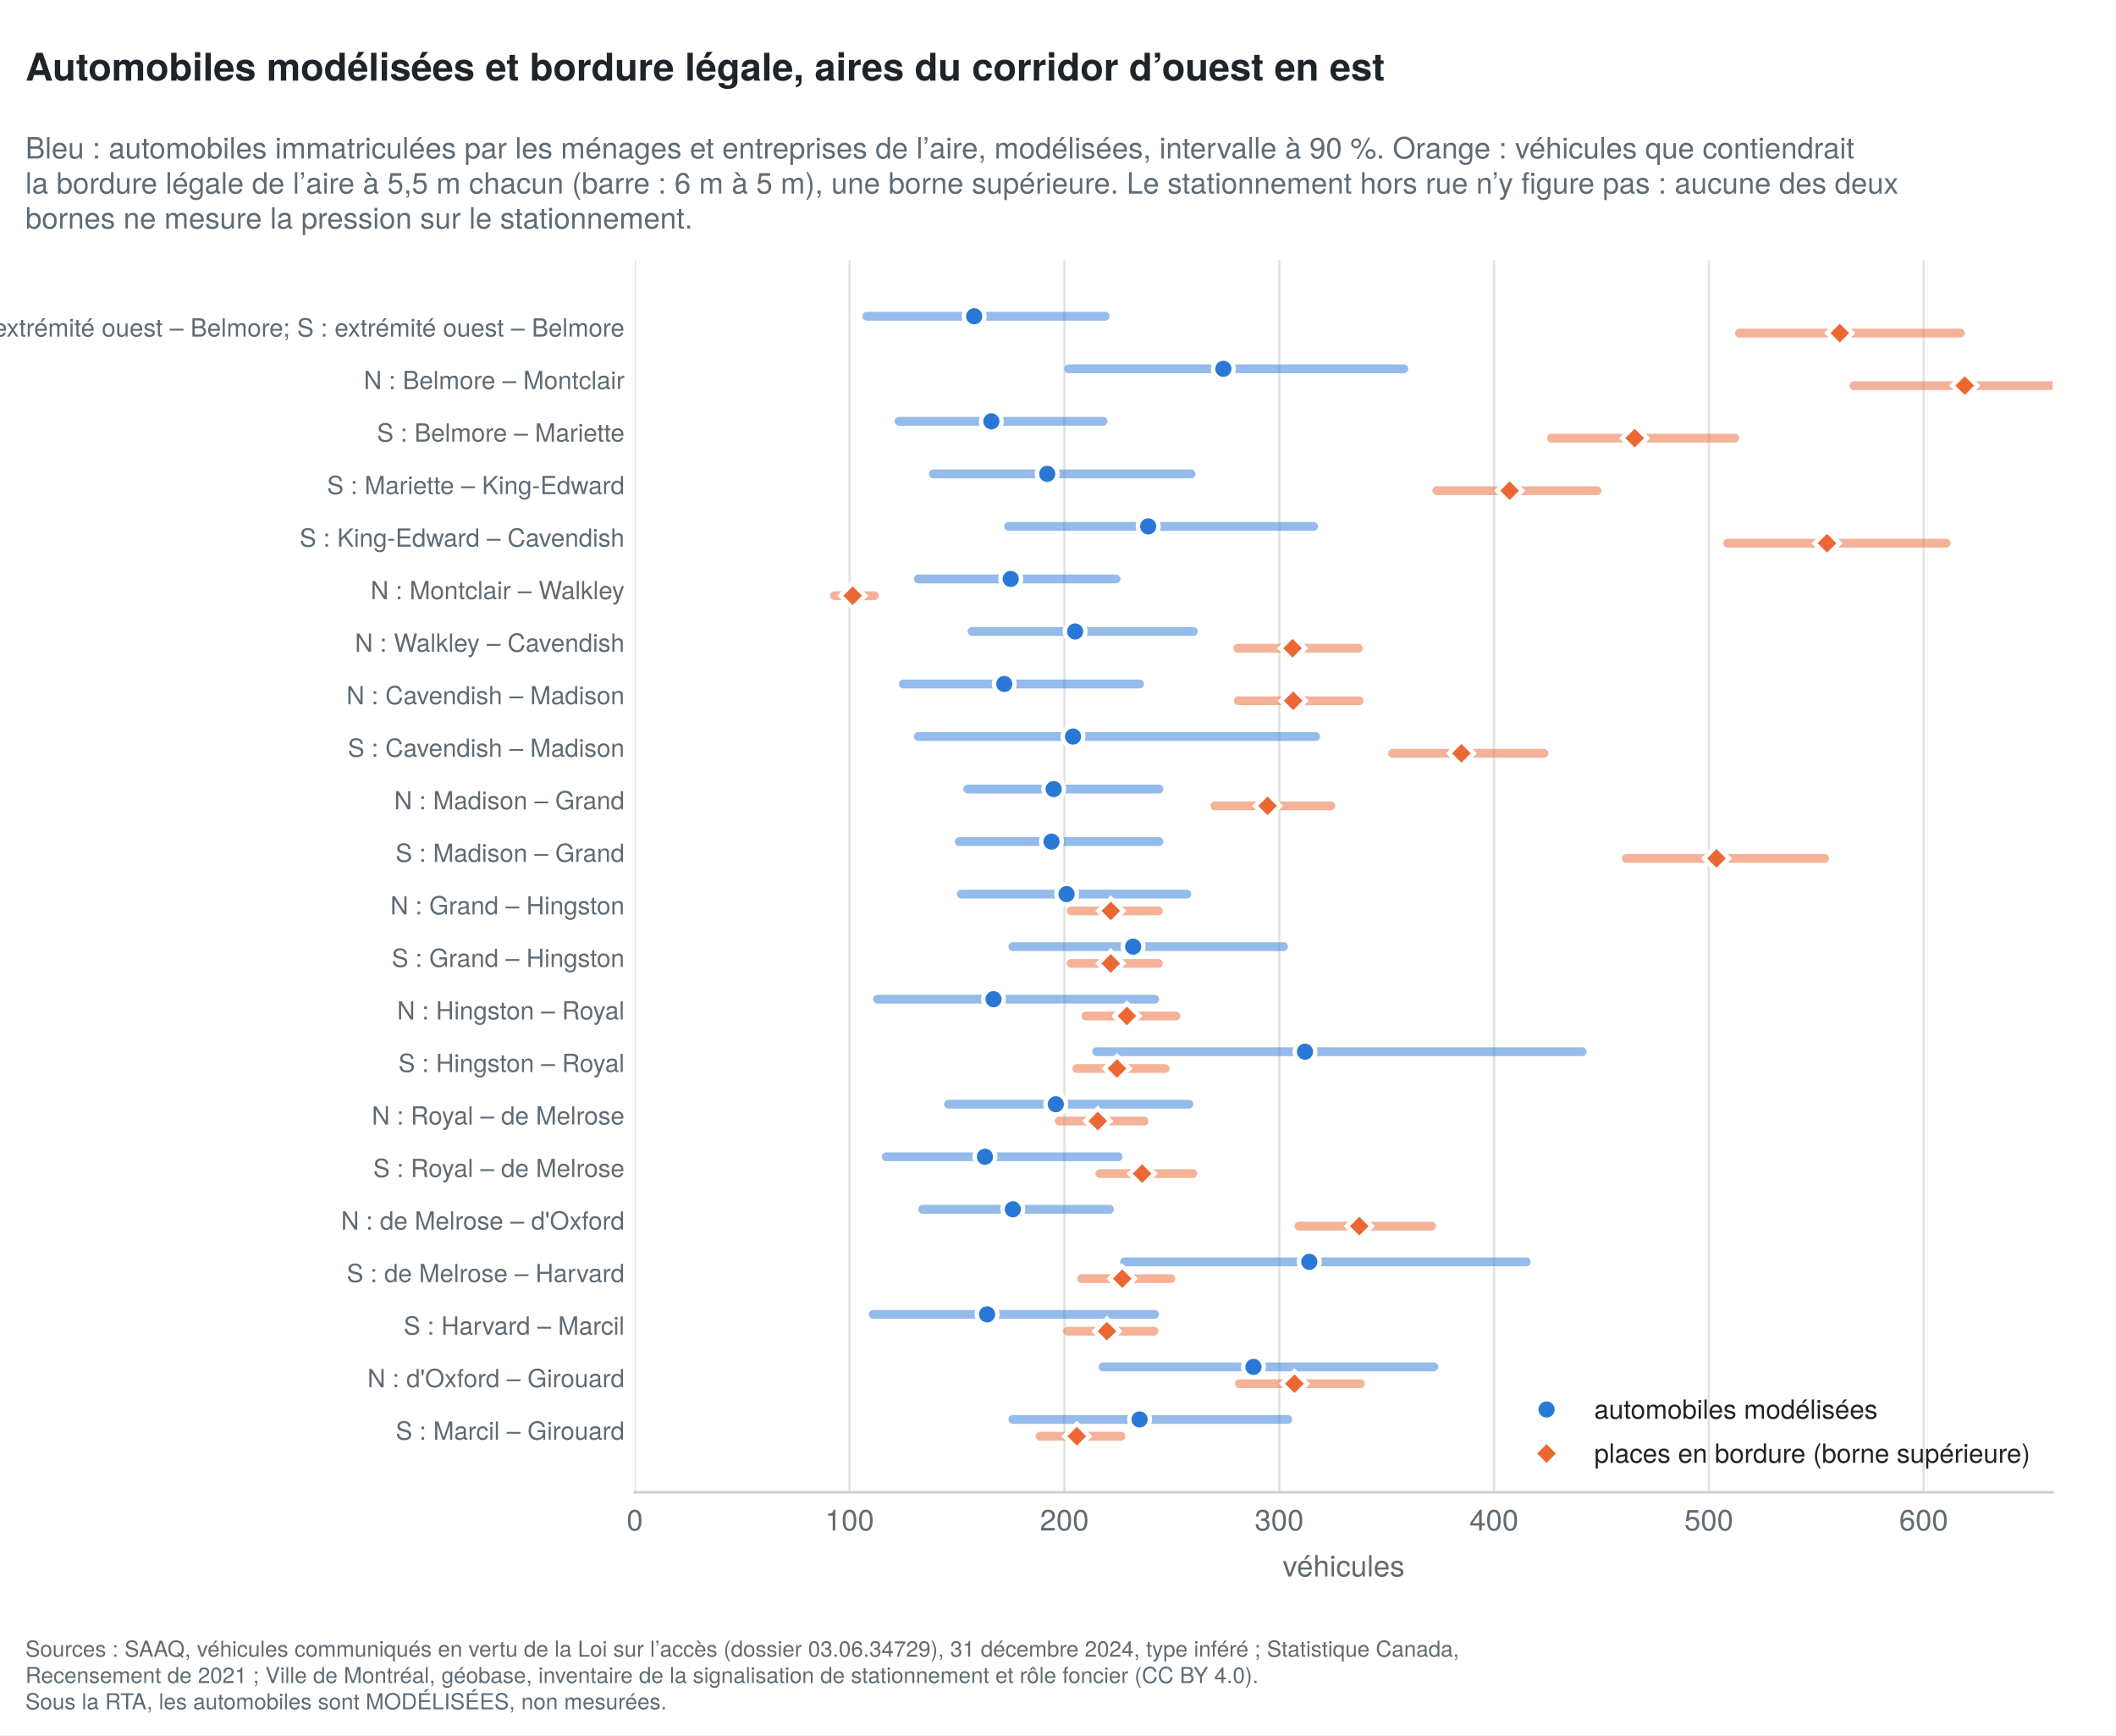
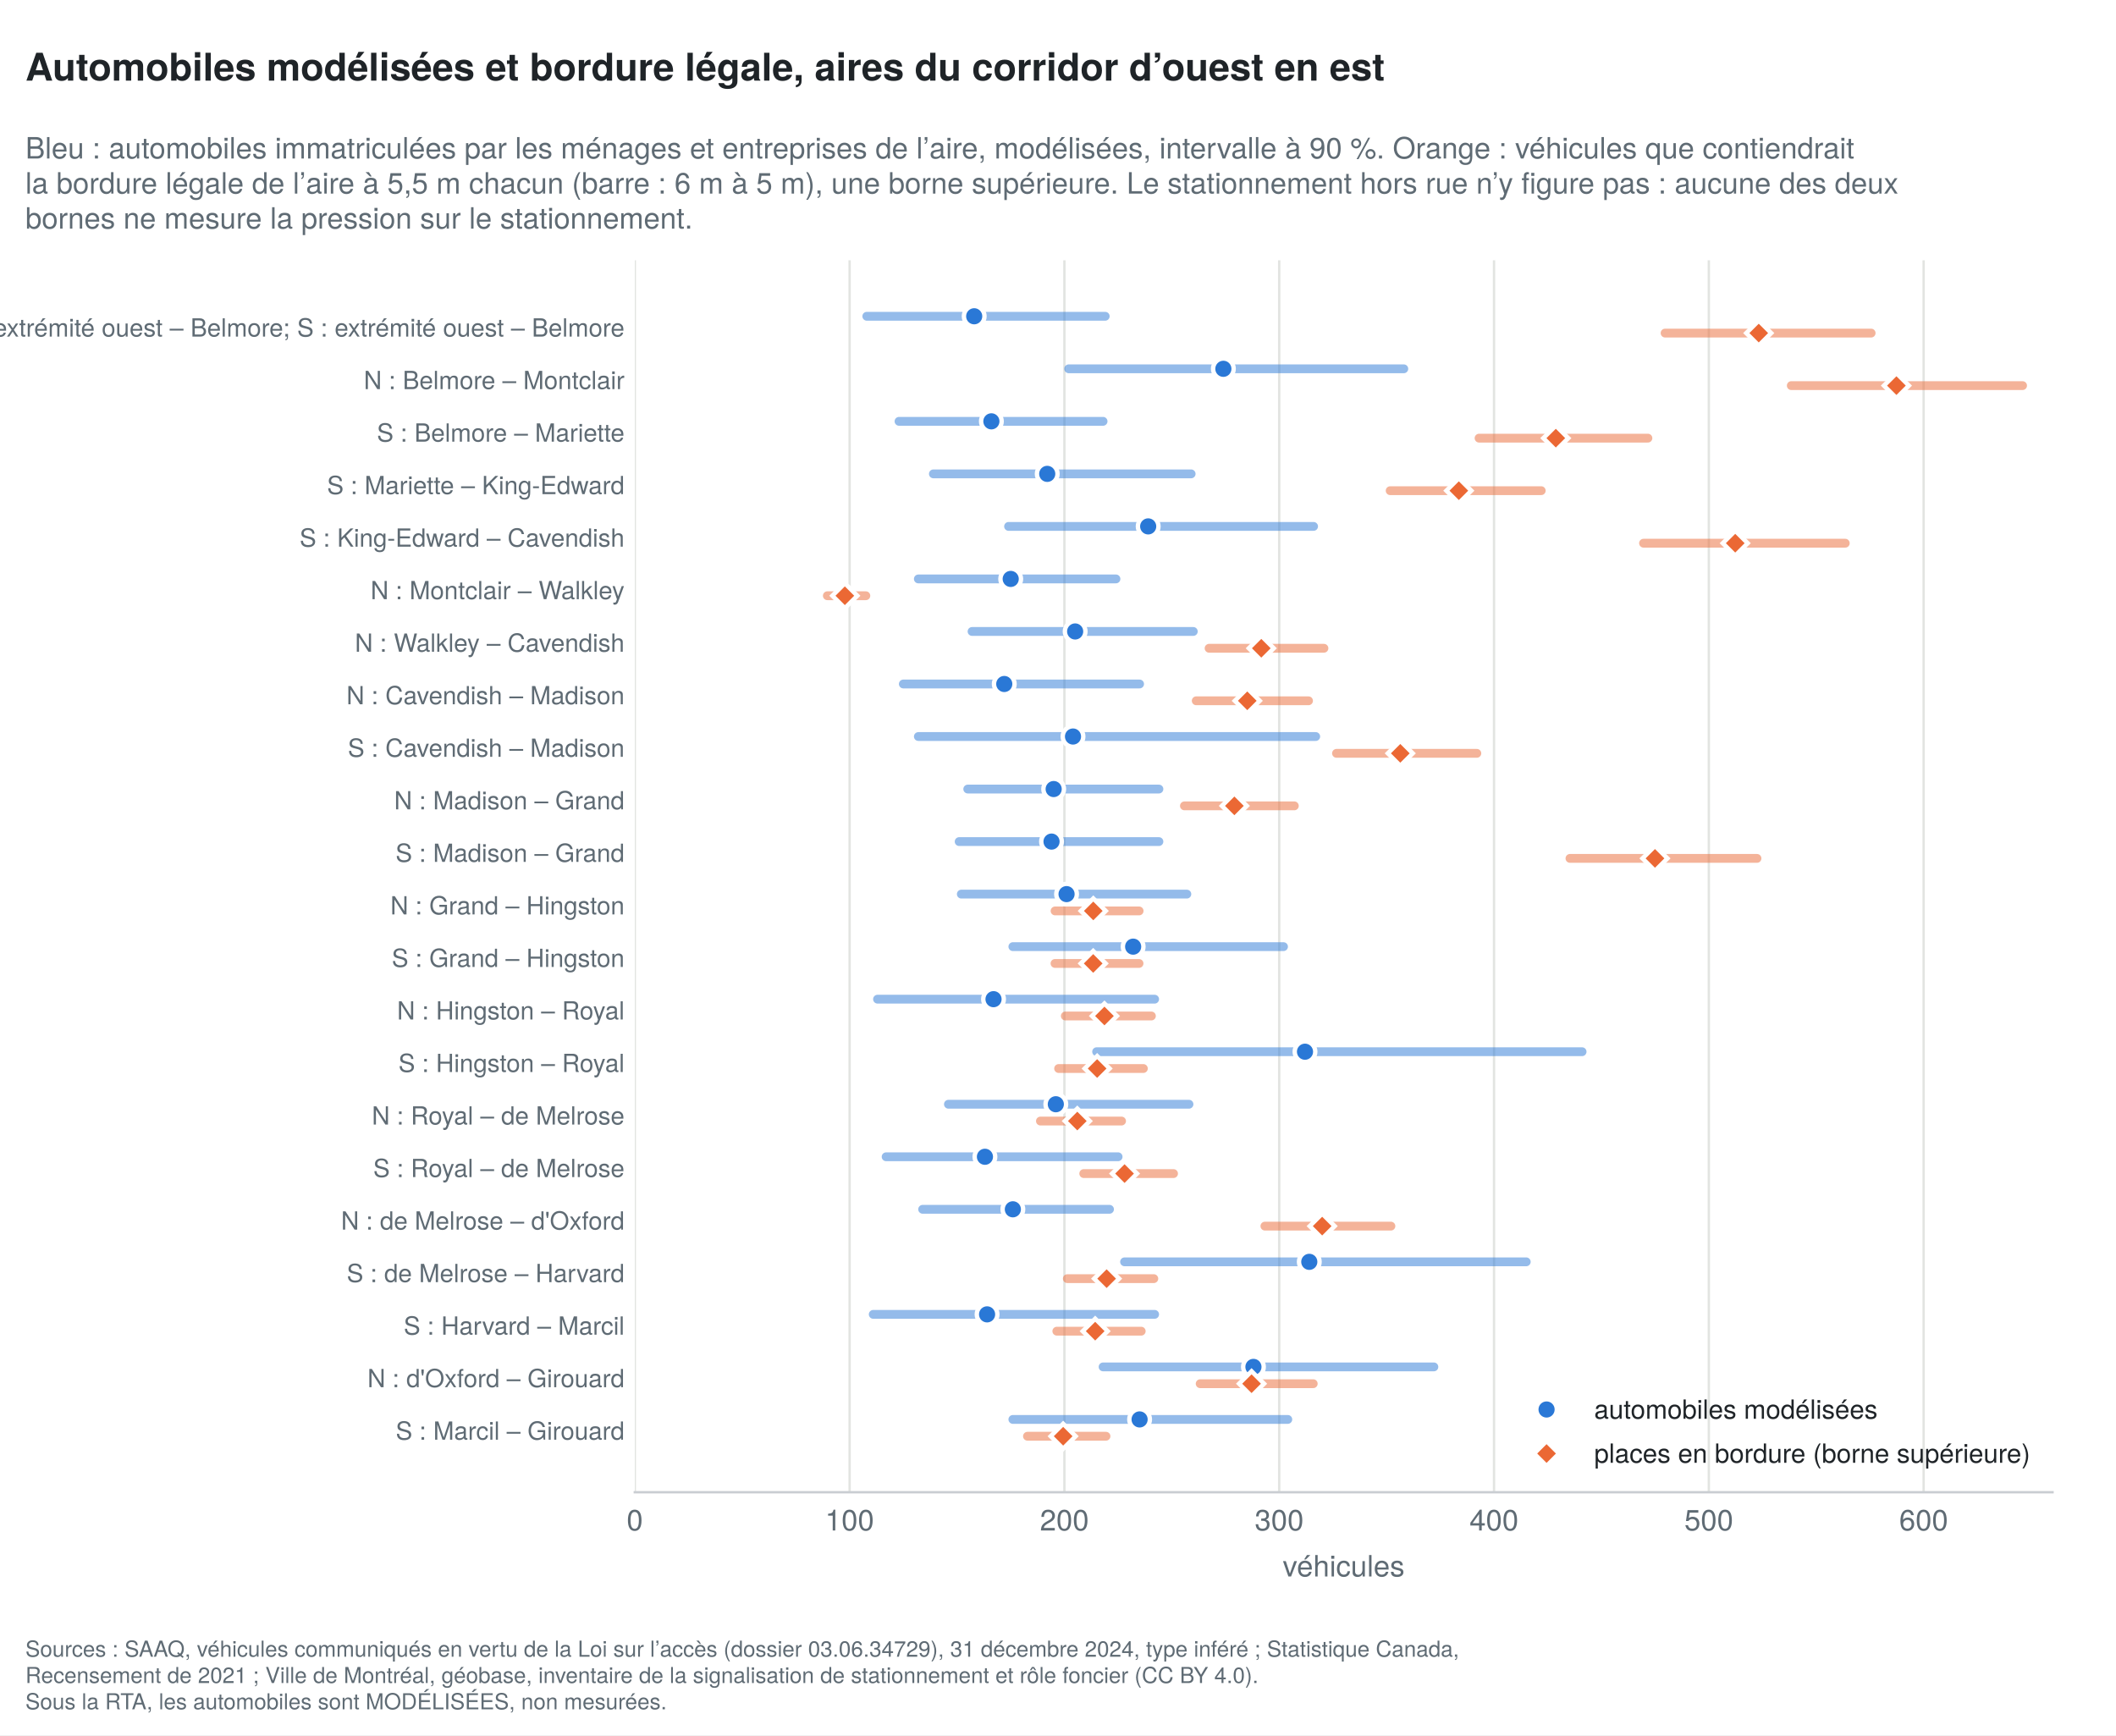
<svg xmlns="http://www.w3.org/2000/svg" xmlns:xlink="http://www.w3.org/1999/xlink" width="720pt" height="590.4pt" viewBox="0 0 720 590.4" version="1.1">
  <defs>
    <style type="text/css">*{stroke-linejoin: round; stroke-linecap: butt}</style>
  </defs>
  <g id="figure_1">
    <g id="patch_1">
      <path d="M 0 590.4  L 720 590.4  L 720 0  L 0 0  z " style="fill: #ffffff" />
    </g>
    <g id="axes_1">
      <g id="patch_2">
        <path d="M 216 507.744  L 698.4 507.744  L 698.4 88.56  L 216 88.56  z " style="fill: #ffffff" />
      </g>
      <g id="matplotlib.axis_1">
        <g id="xtick_1">
          <g id="line2d_1">
-             <path d="M 216 507.744  L 216 88.56  " clip-path="url(#pb574697ab3)" style="fill: none; stroke: #e2e4e1; stroke-width: 0.8; stroke-linecap: square" />
+             <path d="M 216 507.744  L 216 88.56  " clip-path="url(#p1d64462111)" style="fill: none; stroke: #e2e4e1; stroke-width: 0.8; stroke-linecap: square" />
          </g>
          <g id="line2d_2" />
          <g id="text_1">
            <text style="font-size: 10px; font-family: 'Helvetica Neue'; text-anchor: middle; fill: #5f6b74" x="216" y="520.764" transform="rotate(-0 216 520.764)">0</text>
          </g>
        </g>
        <g id="xtick_2">
          <g id="line2d_3">
-             <path d="M 289.091 507.744  L 289.091 88.56  " clip-path="url(#pb574697ab3)" style="fill: none; stroke: #e2e4e1; stroke-width: 0.8; stroke-linecap: square" />
+             <path d="M 289.091 507.744  L 289.091 88.56  " clip-path="url(#p1d64462111)" style="fill: none; stroke: #e2e4e1; stroke-width: 0.8; stroke-linecap: square" />
          </g>
          <g id="line2d_4" />
          <g id="text_2">
            <text style="font-size: 10px; font-family: 'Helvetica Neue'; text-anchor: middle; fill: #5f6b74" x="289.091" y="520.764" transform="rotate(-0 289.0909 520.764)">100</text>
          </g>
        </g>
        <g id="xtick_3">
          <g id="line2d_5">
-             <path d="M 362.182 507.744  L 362.182 88.56  " clip-path="url(#pb574697ab3)" style="fill: none; stroke: #e2e4e1; stroke-width: 0.8; stroke-linecap: square" />
+             <path d="M 362.182 507.744  L 362.182 88.56  " clip-path="url(#p1d64462111)" style="fill: none; stroke: #e2e4e1; stroke-width: 0.8; stroke-linecap: square" />
          </g>
          <g id="line2d_6" />
          <g id="text_3">
            <text style="font-size: 10px; font-family: 'Helvetica Neue'; text-anchor: middle; fill: #5f6b74" x="362.182" y="520.764" transform="rotate(-0 362.1818 520.764)">200</text>
          </g>
        </g>
        <g id="xtick_4">
          <g id="line2d_7">
-             <path d="M 435.273 507.744  L 435.273 88.56  " clip-path="url(#pb574697ab3)" style="fill: none; stroke: #e2e4e1; stroke-width: 0.8; stroke-linecap: square" />
+             <path d="M 435.273 507.744  L 435.273 88.56  " clip-path="url(#p1d64462111)" style="fill: none; stroke: #e2e4e1; stroke-width: 0.8; stroke-linecap: square" />
          </g>
          <g id="line2d_8" />
          <g id="text_4">
            <text style="font-size: 10px; font-family: 'Helvetica Neue'; text-anchor: middle; fill: #5f6b74" x="435.273" y="520.764" transform="rotate(-0 435.2727 520.764)">300</text>
          </g>
        </g>
        <g id="xtick_5">
          <g id="line2d_9">
-             <path d="M 508.364 507.744  L 508.364 88.56  " clip-path="url(#pb574697ab3)" style="fill: none; stroke: #e2e4e1; stroke-width: 0.8; stroke-linecap: square" />
+             <path d="M 508.364 507.744  L 508.364 88.56  " clip-path="url(#p1d64462111)" style="fill: none; stroke: #e2e4e1; stroke-width: 0.8; stroke-linecap: square" />
          </g>
          <g id="line2d_10" />
          <g id="text_5">
            <text style="font-size: 10px; font-family: 'Helvetica Neue'; text-anchor: middle; fill: #5f6b74" x="508.364" y="520.764" transform="rotate(-0 508.3636 520.764)">400</text>
          </g>
        </g>
        <g id="xtick_6">
          <g id="line2d_11">
-             <path d="M 581.455 507.744  L 581.455 88.56  " clip-path="url(#pb574697ab3)" style="fill: none; stroke: #e2e4e1; stroke-width: 0.8; stroke-linecap: square" />
+             <path d="M 581.455 507.744  L 581.455 88.56  " clip-path="url(#p1d64462111)" style="fill: none; stroke: #e2e4e1; stroke-width: 0.8; stroke-linecap: square" />
          </g>
          <g id="line2d_12" />
          <g id="text_6">
            <text style="font-size: 10px; font-family: 'Helvetica Neue'; text-anchor: middle; fill: #5f6b74" x="581.455" y="520.764" transform="rotate(-0 581.4545 520.764)">500</text>
          </g>
        </g>
        <g id="xtick_7">
          <g id="line2d_13">
-             <path d="M 654.545 507.744  L 654.545 88.56  " clip-path="url(#pb574697ab3)" style="fill: none; stroke: #e2e4e1; stroke-width: 0.8; stroke-linecap: square" />
+             <path d="M 654.545 507.744  L 654.545 88.56  " clip-path="url(#p1d64462111)" style="fill: none; stroke: #e2e4e1; stroke-width: 0.8; stroke-linecap: square" />
          </g>
          <g id="line2d_14" />
          <g id="text_7">
            <text style="font-size: 10px; font-family: 'Helvetica Neue'; text-anchor: middle; fill: #5f6b74" x="654.545" y="520.764" transform="rotate(-0 654.5455 520.764)">600</text>
          </g>
        </g>
        <g id="text_8">
          <text style="font-size: 10px; font-family: 'Helvetica Neue'; text-anchor: middle; fill: #5f6b74" x="457.2" y="536.414" transform="rotate(-0 457.2 536.414)">véhicules</text>
        </g>
      </g>
      <g id="matplotlib.axis_2">
        <g id="ytick_1">
          <g id="line2d_15" />
          <g id="text_9">
            <text style="font-size: 8.5px; font-family: 'Helvetica Neue'; text-anchor: end; fill: #5f6b74" x="212.5" y="114.52" transform="rotate(-0 212.5 114.5197)">N : extrémité ouest – Belmore; S : extrémité ouest – Belmore</text>
          </g>
        </g>
        <g id="ytick_2">
          <g id="line2d_16" />
          <g id="text_10">
            <text style="font-size: 8.5px; font-family: 'Helvetica Neue'; text-anchor: end; fill: #5f6b74" x="212.5" y="132.394" transform="rotate(-0 212.5 132.3938)">N : Belmore – Montclair</text>
          </g>
        </g>
        <g id="ytick_3">
          <g id="line2d_17" />
          <g id="text_11">
            <text style="font-size: 8.5px; font-family: 'Helvetica Neue'; text-anchor: end; fill: #5f6b74" x="212.5" y="150.268" transform="rotate(-0 212.5 150.2679)">S : Belmore – Mariette</text>
          </g>
        </g>
        <g id="ytick_4">
          <g id="line2d_18" />
          <g id="text_12">
            <text style="font-size: 8.5px; font-family: 'Helvetica Neue'; text-anchor: end; fill: #5f6b74" x="212.5" y="168.142" transform="rotate(-0 212.5 168.1421)">S : Mariette – King-Edward</text>
          </g>
        </g>
        <g id="ytick_5">
          <g id="line2d_19" />
          <g id="text_13">
            <text style="font-size: 8.5px; font-family: 'Helvetica Neue'; text-anchor: end; fill: #5f6b74" x="212.5" y="186.016" transform="rotate(-0 212.5 186.0162)">S : King-Edward – Cavendish</text>
          </g>
        </g>
        <g id="ytick_6">
          <g id="line2d_20" />
          <g id="text_14">
            <text style="font-size: 8.5px; font-family: 'Helvetica Neue'; text-anchor: end; fill: #5f6b74" x="212.5" y="203.89" transform="rotate(-0 212.5 203.8903)">N : Montclair – Walkley</text>
          </g>
        </g>
        <g id="ytick_7">
          <g id="line2d_21" />
          <g id="text_15">
            <text style="font-size: 8.5px; font-family: 'Helvetica Neue'; text-anchor: end; fill: #5f6b74" x="212.5" y="221.764" transform="rotate(-0 212.5 221.7644)">N : Walkley – Cavendish</text>
          </g>
        </g>
        <g id="ytick_8">
          <g id="line2d_22" />
          <g id="text_16">
            <text style="font-size: 8.5px; font-family: 'Helvetica Neue'; text-anchor: end; fill: #5f6b74" x="212.5" y="239.639" transform="rotate(-0 212.5 239.6386)">N : Cavendish – Madison</text>
          </g>
        </g>
        <g id="ytick_9">
          <g id="line2d_23" />
          <g id="text_17">
            <text style="font-size: 8.5px; font-family: 'Helvetica Neue'; text-anchor: end; fill: #5f6b74" x="212.5" y="257.513" transform="rotate(-0 212.5 257.5127)">S : Cavendish – Madison</text>
          </g>
        </g>
        <g id="ytick_10">
          <g id="line2d_24" />
          <g id="text_18">
            <text style="font-size: 8.5px; font-family: 'Helvetica Neue'; text-anchor: end; fill: #5f6b74" x="212.5" y="275.387" transform="rotate(-0 212.5 275.3868)">N : Madison – Grand</text>
          </g>
        </g>
        <g id="ytick_11">
          <g id="line2d_25" />
          <g id="text_19">
            <text style="font-size: 8.5px; font-family: 'Helvetica Neue'; text-anchor: end; fill: #5f6b74" x="212.5" y="293.261" transform="rotate(-0 212.5 293.2609)">S : Madison – Grand</text>
          </g>
        </g>
        <g id="ytick_12">
          <g id="line2d_26" />
          <g id="text_20">
            <text style="font-size: 8.5px; font-family: 'Helvetica Neue'; text-anchor: end; fill: #5f6b74" x="212.5" y="311.135" transform="rotate(-0 212.5 311.1351)">N : Grand – Hingston</text>
          </g>
        </g>
        <g id="ytick_13">
          <g id="line2d_27" />
          <g id="text_21">
            <text style="font-size: 8.5px; font-family: 'Helvetica Neue'; text-anchor: end; fill: #5f6b74" x="212.5" y="329.009" transform="rotate(-0 212.5 329.0092)">S : Grand – Hingston</text>
          </g>
        </g>
        <g id="ytick_14">
          <g id="line2d_28" />
          <g id="text_22">
            <text style="font-size: 8.5px; font-family: 'Helvetica Neue'; text-anchor: end; fill: #5f6b74" x="212.5" y="346.883" transform="rotate(-0 212.5 346.8833)">N : Hingston – Royal</text>
          </g>
        </g>
        <g id="ytick_15">
          <g id="line2d_29" />
          <g id="text_23">
            <text style="font-size: 8.5px; font-family: 'Helvetica Neue'; text-anchor: end; fill: #5f6b74" x="212.5" y="364.757" transform="rotate(-0 212.5 364.7574)">S : Hingston – Royal</text>
          </g>
        </g>
        <g id="ytick_16">
          <g id="line2d_30" />
          <g id="text_24">
            <text style="font-size: 8.5px; font-family: 'Helvetica Neue'; text-anchor: end; fill: #5f6b74" x="212.5" y="382.632" transform="rotate(-0 212.5 382.6316)">N : Royal – de Melrose</text>
          </g>
        </g>
        <g id="ytick_17">
          <g id="line2d_31" />
          <g id="text_25">
            <text style="font-size: 8.5px; font-family: 'Helvetica Neue'; text-anchor: end; fill: #5f6b74" x="212.5" y="400.506" transform="rotate(-0 212.5 400.5057)">S : Royal – de Melrose</text>
          </g>
        </g>
        <g id="ytick_18">
          <g id="line2d_32" />
          <g id="text_26">
            <text style="font-size: 8.5px; font-family: 'Helvetica Neue'; text-anchor: end; fill: #5f6b74" x="212.5" y="418.38" transform="rotate(-0 212.5 418.3798)">N : de Melrose – d'Oxford</text>
          </g>
        </g>
        <g id="ytick_19">
          <g id="line2d_33" />
          <g id="text_27">
            <text style="font-size: 8.5px; font-family: 'Helvetica Neue'; text-anchor: end; fill: #5f6b74" x="212.5" y="436.254" transform="rotate(-0 212.5 436.2539)">S : de Melrose – Harvard</text>
          </g>
        </g>
        <g id="ytick_20">
          <g id="line2d_34" />
          <g id="text_28">
            <text style="font-size: 8.5px; font-family: 'Helvetica Neue'; text-anchor: end; fill: #5f6b74" x="212.5" y="454.128" transform="rotate(-0 212.5 454.1281)">S : Harvard – Marcil</text>
          </g>
        </g>
        <g id="ytick_21">
          <g id="line2d_35" />
          <g id="text_29">
            <text style="font-size: 8.5px; font-family: 'Helvetica Neue'; text-anchor: end; fill: #5f6b74" x="212.5" y="472.002" transform="rotate(-0 212.5 472.0022)">N : d'Oxford – Girouard</text>
          </g>
        </g>
        <g id="ytick_22">
          <g id="line2d_36" />
          <g id="text_30">
            <text style="font-size: 8.5px; font-family: 'Helvetica Neue'; text-anchor: end; fill: #5f6b74" x="212.5" y="489.876" transform="rotate(-0 212.5 489.8763)">S : Marcil – Girouard</text>
          </g>
        </g>
      </g>
      <g id="LineCollection_1">
-         <path d="M 294.938 107.614  L 376.069 107.614  " clip-path="url(#pb574697ab3)" style="fill: none; stroke: #2a78d6; stroke-opacity: 0.5; stroke-width: 3; stroke-linecap: round" />
-         <path d="M 363.644 125.488  L 477.665 125.488  " clip-path="url(#pb574697ab3)" style="fill: none; stroke: #2a78d6; stroke-opacity: 0.5; stroke-width: 3; stroke-linecap: round" />
-         <path d="M 305.902 143.362  L 375.338 143.362  " clip-path="url(#pb574697ab3)" style="fill: none; stroke: #2a78d6; stroke-opacity: 0.5; stroke-width: 3; stroke-linecap: round" />
-         <path d="M 317.596 161.236  L 405.305 161.236  " clip-path="url(#pb574697ab3)" style="fill: none; stroke: #2a78d6; stroke-opacity: 0.5; stroke-width: 3; stroke-linecap: round" />
-         <path d="M 343.178 179.11  L 446.967 179.11  " clip-path="url(#pb574697ab3)" style="fill: none; stroke: #2a78d6; stroke-opacity: 0.5; stroke-width: 3; stroke-linecap: round" />
-         <path d="M 312.48 196.984  L 379.724 196.984  " clip-path="url(#pb574697ab3)" style="fill: none; stroke: #2a78d6; stroke-opacity: 0.5; stroke-width: 3; stroke-linecap: round" />
-         <path d="M 330.753 214.859  L 406.036 214.859  " clip-path="url(#pb574697ab3)" style="fill: none; stroke: #2a78d6; stroke-opacity: 0.5; stroke-width: 3; stroke-linecap: round" />
-         <path d="M 307.364 232.733  L 387.764 232.733  " clip-path="url(#pb574697ab3)" style="fill: none; stroke: #2a78d6; stroke-opacity: 0.5; stroke-width: 3; stroke-linecap: round" />
-         <path d="M 312.48 250.607  L 447.698 250.607  " clip-path="url(#pb574697ab3)" style="fill: none; stroke: #2a78d6; stroke-opacity: 0.5; stroke-width: 3; stroke-linecap: round" />
-         <path d="M 329.291 268.481  L 394.342 268.481  " clip-path="url(#pb574697ab3)" style="fill: none; stroke: #2a78d6; stroke-opacity: 0.5; stroke-width: 3; stroke-linecap: round" />
-         <path d="M 326.367 286.355  L 394.342 286.355  " clip-path="url(#pb574697ab3)" style="fill: none; stroke: #2a78d6; stroke-opacity: 0.5; stroke-width: 3; stroke-linecap: round" />
-         <path d="M 327.098 304.229  L 403.844 304.229  " clip-path="url(#pb574697ab3)" style="fill: none; stroke: #2a78d6; stroke-opacity: 0.5; stroke-width: 3; stroke-linecap: round" />
-         <path d="M 344.64 322.103  L 436.735 322.103  " clip-path="url(#pb574697ab3)" style="fill: none; stroke: #2a78d6; stroke-opacity: 0.5; stroke-width: 3; stroke-linecap: round" />
-         <path d="M 298.593 339.977  L 392.88 339.977  " clip-path="url(#pb574697ab3)" style="fill: none; stroke: #2a78d6; stroke-opacity: 0.5; stroke-width: 3; stroke-linecap: round" />
-         <path d="M 373.145 357.852  L 538.331 357.852  " clip-path="url(#pb574697ab3)" style="fill: none; stroke: #2a78d6; stroke-opacity: 0.5; stroke-width: 3; stroke-linecap: round" />
-         <path d="M 322.713 375.726  L 404.575 375.726  " clip-path="url(#pb574697ab3)" style="fill: none; stroke: #2a78d6; stroke-opacity: 0.5; stroke-width: 3; stroke-linecap: round" />
-         <path d="M 301.516 393.6  L 380.455 393.6  " clip-path="url(#pb574697ab3)" style="fill: none; stroke: #2a78d6; stroke-opacity: 0.5; stroke-width: 3; stroke-linecap: round" />
-         <path d="M 313.942 411.474  L 377.531 411.474  " clip-path="url(#pb574697ab3)" style="fill: none; stroke: #2a78d6; stroke-opacity: 0.5; stroke-width: 3; stroke-linecap: round" />
-         <path d="M 382.647 429.348  L 519.327 429.348  " clip-path="url(#pb574697ab3)" style="fill: none; stroke: #2a78d6; stroke-opacity: 0.5; stroke-width: 3; stroke-linecap: round" />
-         <path d="M 297.131 447.222  L 392.88 447.222  " clip-path="url(#pb574697ab3)" style="fill: none; stroke: #2a78d6; stroke-opacity: 0.5; stroke-width: 3; stroke-linecap: round" />
-         <path d="M 375.338 465.096  L 487.898 465.096  " clip-path="url(#pb574697ab3)" style="fill: none; stroke: #2a78d6; stroke-opacity: 0.5; stroke-width: 3; stroke-linecap: round" />
-         <path d="M 344.64 482.97  L 438.196 482.97  " clip-path="url(#pb574697ab3)" style="fill: none; stroke: #2a78d6; stroke-opacity: 0.5; stroke-width: 3; stroke-linecap: round" />
+         <path d="M 294.938 107.614  L 376.069 107.614  " clip-path="url(#p1d64462111)" style="fill: none; stroke: #2a78d6; stroke-opacity: 0.5; stroke-width: 3; stroke-linecap: round" />
+         <path d="M 363.644 125.488  L 477.665 125.488  " clip-path="url(#p1d64462111)" style="fill: none; stroke: #2a78d6; stroke-opacity: 0.5; stroke-width: 3; stroke-linecap: round" />
+         <path d="M 305.902 143.362  L 375.338 143.362  " clip-path="url(#p1d64462111)" style="fill: none; stroke: #2a78d6; stroke-opacity: 0.5; stroke-width: 3; stroke-linecap: round" />
+         <path d="M 317.596 161.236  L 405.305 161.236  " clip-path="url(#p1d64462111)" style="fill: none; stroke: #2a78d6; stroke-opacity: 0.5; stroke-width: 3; stroke-linecap: round" />
+         <path d="M 343.178 179.11  L 446.967 179.11  " clip-path="url(#p1d64462111)" style="fill: none; stroke: #2a78d6; stroke-opacity: 0.5; stroke-width: 3; stroke-linecap: round" />
+         <path d="M 312.48 196.984  L 379.724 196.984  " clip-path="url(#p1d64462111)" style="fill: none; stroke: #2a78d6; stroke-opacity: 0.5; stroke-width: 3; stroke-linecap: round" />
+         <path d="M 330.753 214.859  L 406.036 214.859  " clip-path="url(#p1d64462111)" style="fill: none; stroke: #2a78d6; stroke-opacity: 0.5; stroke-width: 3; stroke-linecap: round" />
+         <path d="M 307.364 232.733  L 387.764 232.733  " clip-path="url(#p1d64462111)" style="fill: none; stroke: #2a78d6; stroke-opacity: 0.5; stroke-width: 3; stroke-linecap: round" />
+         <path d="M 312.48 250.607  L 447.698 250.607  " clip-path="url(#p1d64462111)" style="fill: none; stroke: #2a78d6; stroke-opacity: 0.5; stroke-width: 3; stroke-linecap: round" />
+         <path d="M 329.291 268.481  L 394.342 268.481  " clip-path="url(#p1d64462111)" style="fill: none; stroke: #2a78d6; stroke-opacity: 0.5; stroke-width: 3; stroke-linecap: round" />
+         <path d="M 326.367 286.355  L 394.342 286.355  " clip-path="url(#p1d64462111)" style="fill: none; stroke: #2a78d6; stroke-opacity: 0.5; stroke-width: 3; stroke-linecap: round" />
+         <path d="M 327.098 304.229  L 403.844 304.229  " clip-path="url(#p1d64462111)" style="fill: none; stroke: #2a78d6; stroke-opacity: 0.5; stroke-width: 3; stroke-linecap: round" />
+         <path d="M 344.64 322.103  L 436.735 322.103  " clip-path="url(#p1d64462111)" style="fill: none; stroke: #2a78d6; stroke-opacity: 0.5; stroke-width: 3; stroke-linecap: round" />
+         <path d="M 298.593 339.977  L 392.88 339.977  " clip-path="url(#p1d64462111)" style="fill: none; stroke: #2a78d6; stroke-opacity: 0.5; stroke-width: 3; stroke-linecap: round" />
+         <path d="M 373.145 357.852  L 538.331 357.852  " clip-path="url(#p1d64462111)" style="fill: none; stroke: #2a78d6; stroke-opacity: 0.5; stroke-width: 3; stroke-linecap: round" />
+         <path d="M 322.713 375.726  L 404.575 375.726  " clip-path="url(#p1d64462111)" style="fill: none; stroke: #2a78d6; stroke-opacity: 0.5; stroke-width: 3; stroke-linecap: round" />
+         <path d="M 301.516 393.6  L 380.455 393.6  " clip-path="url(#p1d64462111)" style="fill: none; stroke: #2a78d6; stroke-opacity: 0.5; stroke-width: 3; stroke-linecap: round" />
+         <path d="M 313.942 411.474  L 377.531 411.474  " clip-path="url(#p1d64462111)" style="fill: none; stroke: #2a78d6; stroke-opacity: 0.5; stroke-width: 3; stroke-linecap: round" />
+         <path d="M 382.647 429.348  L 519.327 429.348  " clip-path="url(#p1d64462111)" style="fill: none; stroke: #2a78d6; stroke-opacity: 0.5; stroke-width: 3; stroke-linecap: round" />
+         <path d="M 297.131 447.222  L 392.88 447.222  " clip-path="url(#p1d64462111)" style="fill: none; stroke: #2a78d6; stroke-opacity: 0.5; stroke-width: 3; stroke-linecap: round" />
+         <path d="M 375.338 465.096  L 487.898 465.096  " clip-path="url(#p1d64462111)" style="fill: none; stroke: #2a78d6; stroke-opacity: 0.5; stroke-width: 3; stroke-linecap: round" />
+         <path d="M 344.64 482.97  L 438.196 482.97  " clip-path="url(#p1d64462111)" style="fill: none; stroke: #2a78d6; stroke-opacity: 0.5; stroke-width: 3; stroke-linecap: round" />
      </g>
      <g id="line2d_37">
        <defs>
-           <path id="m3ff55ac51a" d="M 0 3.5  C 0.928 3.5 1.819 3.131 2.475 2.475  C 3.131 1.819 3.5 0.928 3.5 0  C 3.5 -0.928 3.131 -1.819 2.475 -2.475  C 1.819 -3.131 0.928 -3.5 0 -3.5  C -0.928 -3.5 -1.819 -3.131 -2.475 -2.475  C -3.131 -1.819 -3.5 -0.928 -3.5 0  C -3.5 0.928 -3.131 1.819 -2.475 2.475  C -1.819 3.131 -0.928 3.5 0 3.5  z " style="stroke: #ffffff; stroke-width: 1.5" />
+           <path id="mfc71c9959a" d="M 0 3.5  C 0.928 3.5 1.819 3.131 2.475 2.475  C 3.131 1.819 3.5 0.928 3.5 0  C 3.5 -0.928 3.131 -1.819 2.475 -2.475  C 1.819 -3.131 0.928 -3.5 0 -3.5  C -0.928 -3.5 -1.819 -3.131 -2.475 -2.475  C -3.131 -1.819 -3.5 -0.928 -3.5 0  C -3.5 0.928 -3.131 1.819 -2.475 2.475  C -1.819 3.131 -0.928 3.5 0 3.5  z " style="stroke: #ffffff; stroke-width: 1.5" />
        </defs>
-         <g clip-path="url(#pb574697ab3)">
-           <use xlink:href="#m3ff55ac51a" x="331.484" y="107.614" style="fill: #2a78d6; stroke: #ffffff; stroke-width: 1.5" />
-           <use xlink:href="#m3ff55ac51a" x="416.269" y="125.488" style="fill: #2a78d6; stroke: #ffffff; stroke-width: 1.5" />
-           <use xlink:href="#m3ff55ac51a" x="337.331" y="143.362" style="fill: #2a78d6; stroke: #ffffff; stroke-width: 1.5" />
-           <use xlink:href="#m3ff55ac51a" x="356.335" y="161.236" style="fill: #2a78d6; stroke: #ffffff; stroke-width: 1.5" />
-           <use xlink:href="#m3ff55ac51a" x="390.687" y="179.11" style="fill: #2a78d6; stroke: #ffffff; stroke-width: 1.5" />
-           <use xlink:href="#m3ff55ac51a" x="343.909" y="196.984" style="fill: #2a78d6; stroke: #ffffff; stroke-width: 1.5" />
-           <use xlink:href="#m3ff55ac51a" x="365.836" y="214.859" style="fill: #2a78d6; stroke: #ffffff; stroke-width: 1.5" />
-           <use xlink:href="#m3ff55ac51a" x="341.716" y="232.733" style="fill: #2a78d6; stroke: #ffffff; stroke-width: 1.5" />
-           <use xlink:href="#m3ff55ac51a" x="365.105" y="250.607" style="fill: #2a78d6; stroke: #ffffff; stroke-width: 1.5" />
-           <use xlink:href="#m3ff55ac51a" x="358.527" y="268.481" style="fill: #2a78d6; stroke: #ffffff; stroke-width: 1.5" />
-           <use xlink:href="#m3ff55ac51a" x="357.796" y="286.355" style="fill: #2a78d6; stroke: #ffffff; stroke-width: 1.5" />
-           <use xlink:href="#m3ff55ac51a" x="362.913" y="304.229" style="fill: #2a78d6; stroke: #ffffff; stroke-width: 1.5" />
-           <use xlink:href="#m3ff55ac51a" x="385.571" y="322.103" style="fill: #2a78d6; stroke: #ffffff; stroke-width: 1.5" />
-           <use xlink:href="#m3ff55ac51a" x="338.062" y="339.977" style="fill: #2a78d6; stroke: #ffffff; stroke-width: 1.5" />
-           <use xlink:href="#m3ff55ac51a" x="444.044" y="357.852" style="fill: #2a78d6; stroke: #ffffff; stroke-width: 1.5" />
-           <use xlink:href="#m3ff55ac51a" x="359.258" y="375.726" style="fill: #2a78d6; stroke: #ffffff; stroke-width: 1.5" />
-           <use xlink:href="#m3ff55ac51a" x="335.138" y="393.6" style="fill: #2a78d6; stroke: #ffffff; stroke-width: 1.5" />
-           <use xlink:href="#m3ff55ac51a" x="344.64" y="411.474" style="fill: #2a78d6; stroke: #ffffff; stroke-width: 1.5" />
-           <use xlink:href="#m3ff55ac51a" x="445.505" y="429.348" style="fill: #2a78d6; stroke: #ffffff; stroke-width: 1.5" />
-           <use xlink:href="#m3ff55ac51a" x="335.869" y="447.222" style="fill: #2a78d6; stroke: #ffffff; stroke-width: 1.5" />
-           <use xlink:href="#m3ff55ac51a" x="426.502" y="465.096" style="fill: #2a78d6; stroke: #ffffff; stroke-width: 1.5" />
-           <use xlink:href="#m3ff55ac51a" x="387.764" y="482.97" style="fill: #2a78d6; stroke: #ffffff; stroke-width: 1.5" />
+         <g clip-path="url(#p1d64462111)">
+           <use xlink:href="#mfc71c9959a" x="331.484" y="107.614" style="fill: #2a78d6; stroke: #ffffff; stroke-width: 1.5" />
+           <use xlink:href="#mfc71c9959a" x="416.269" y="125.488" style="fill: #2a78d6; stroke: #ffffff; stroke-width: 1.5" />
+           <use xlink:href="#mfc71c9959a" x="337.331" y="143.362" style="fill: #2a78d6; stroke: #ffffff; stroke-width: 1.5" />
+           <use xlink:href="#mfc71c9959a" x="356.335" y="161.236" style="fill: #2a78d6; stroke: #ffffff; stroke-width: 1.5" />
+           <use xlink:href="#mfc71c9959a" x="390.687" y="179.11" style="fill: #2a78d6; stroke: #ffffff; stroke-width: 1.5" />
+           <use xlink:href="#mfc71c9959a" x="343.909" y="196.984" style="fill: #2a78d6; stroke: #ffffff; stroke-width: 1.5" />
+           <use xlink:href="#mfc71c9959a" x="365.836" y="214.859" style="fill: #2a78d6; stroke: #ffffff; stroke-width: 1.5" />
+           <use xlink:href="#mfc71c9959a" x="341.716" y="232.733" style="fill: #2a78d6; stroke: #ffffff; stroke-width: 1.5" />
+           <use xlink:href="#mfc71c9959a" x="365.105" y="250.607" style="fill: #2a78d6; stroke: #ffffff; stroke-width: 1.5" />
+           <use xlink:href="#mfc71c9959a" x="358.527" y="268.481" style="fill: #2a78d6; stroke: #ffffff; stroke-width: 1.5" />
+           <use xlink:href="#mfc71c9959a" x="357.796" y="286.355" style="fill: #2a78d6; stroke: #ffffff; stroke-width: 1.5" />
+           <use xlink:href="#mfc71c9959a" x="362.913" y="304.229" style="fill: #2a78d6; stroke: #ffffff; stroke-width: 1.5" />
+           <use xlink:href="#mfc71c9959a" x="385.571" y="322.103" style="fill: #2a78d6; stroke: #ffffff; stroke-width: 1.5" />
+           <use xlink:href="#mfc71c9959a" x="338.062" y="339.977" style="fill: #2a78d6; stroke: #ffffff; stroke-width: 1.5" />
+           <use xlink:href="#mfc71c9959a" x="444.044" y="357.852" style="fill: #2a78d6; stroke: #ffffff; stroke-width: 1.5" />
+           <use xlink:href="#mfc71c9959a" x="359.258" y="375.726" style="fill: #2a78d6; stroke: #ffffff; stroke-width: 1.5" />
+           <use xlink:href="#mfc71c9959a" x="335.138" y="393.6" style="fill: #2a78d6; stroke: #ffffff; stroke-width: 1.5" />
+           <use xlink:href="#mfc71c9959a" x="344.64" y="411.474" style="fill: #2a78d6; stroke: #ffffff; stroke-width: 1.5" />
+           <use xlink:href="#mfc71c9959a" x="445.505" y="429.348" style="fill: #2a78d6; stroke: #ffffff; stroke-width: 1.5" />
+           <use xlink:href="#mfc71c9959a" x="335.869" y="447.222" style="fill: #2a78d6; stroke: #ffffff; stroke-width: 1.5" />
+           <use xlink:href="#mfc71c9959a" x="426.502" y="465.096" style="fill: #2a78d6; stroke: #ffffff; stroke-width: 1.5" />
+           <use xlink:href="#mfc71c9959a" x="387.764" y="482.97" style="fill: #2a78d6; stroke: #ffffff; stroke-width: 1.5" />
        </g>
      </g>
      <g id="LineCollection_2">
-         <path d="M 591.846 113.334  L 667.015 113.334  " clip-path="url(#pb574697ab3)" style="fill: none; stroke: #eb6834; stroke-opacity: 0.5; stroke-width: 3; stroke-linecap: round" />
-         <path d="M 630.827 131.208  L 698.4 131.208  " clip-path="url(#pb574697ab3)" style="fill: none; stroke: #eb6834; stroke-opacity: 0.5; stroke-width: 3; stroke-linecap: round" />
-         <path d="M 527.867 149.082  L 590.24 149.082  " clip-path="url(#pb574697ab3)" style="fill: none; stroke: #eb6834; stroke-opacity: 0.5; stroke-width: 3; stroke-linecap: round" />
-         <path d="M 488.861 166.956  L 543.433 166.956  " clip-path="url(#pb574697ab3)" style="fill: none; stroke: #eb6834; stroke-opacity: 0.5; stroke-width: 3; stroke-linecap: round" />
-         <path d="M 587.862 184.83  L 662.235 184.83  " clip-path="url(#pb574697ab3)" style="fill: none; stroke: #eb6834; stroke-opacity: 0.5; stroke-width: 3; stroke-linecap: round" />
-         <path d="M 283.95 202.704  L 297.54 202.704  " clip-path="url(#pb574697ab3)" style="fill: none; stroke: #eb6834; stroke-opacity: 0.5; stroke-width: 3; stroke-linecap: round" />
-         <path d="M 421.154 220.578  L 462.185 220.578  " clip-path="url(#pb574697ab3)" style="fill: none; stroke: #eb6834; stroke-opacity: 0.5; stroke-width: 3; stroke-linecap: round" />
-         <path d="M 421.349 238.452  L 462.419 238.452  " clip-path="url(#pb574697ab3)" style="fill: none; stroke: #eb6834; stroke-opacity: 0.5; stroke-width: 3; stroke-linecap: round" />
-         <path d="M 473.828 256.327  L 525.394 256.327  " clip-path="url(#pb574697ab3)" style="fill: none; stroke: #eb6834; stroke-opacity: 0.5; stroke-width: 3; stroke-linecap: round" />
-         <path d="M 413.37 274.201  L 452.844 274.201  " clip-path="url(#pb574697ab3)" style="fill: none; stroke: #eb6834; stroke-opacity: 0.5; stroke-width: 3; stroke-linecap: round" />
-         <path d="M 553.388 292.075  L 620.865 292.075  " clip-path="url(#pb574697ab3)" style="fill: none; stroke: #eb6834; stroke-opacity: 0.5; stroke-width: 3; stroke-linecap: round" />
-         <path d="M 364.484 309.949  L 394.181 309.949  " clip-path="url(#pb574697ab3)" style="fill: none; stroke: #eb6834; stroke-opacity: 0.5; stroke-width: 3; stroke-linecap: round" />
-         <path d="M 364.46 327.823  L 394.152 327.823  " clip-path="url(#pb574697ab3)" style="fill: none; stroke: #eb6834; stroke-opacity: 0.5; stroke-width: 3; stroke-linecap: round" />
-         <path d="M 369.479 345.697  L 400.174 345.697  " clip-path="url(#pb574697ab3)" style="fill: none; stroke: #eb6834; stroke-opacity: 0.5; stroke-width: 3; stroke-linecap: round" />
-         <path d="M 366.397 363.571  L 396.476 363.571  " clip-path="url(#pb574697ab3)" style="fill: none; stroke: #eb6834; stroke-opacity: 0.5; stroke-width: 3; stroke-linecap: round" />
-         <path d="M 360.415 381.445  L 389.299 381.445  " clip-path="url(#pb574697ab3)" style="fill: none; stroke: #eb6834; stroke-opacity: 0.5; stroke-width: 3; stroke-linecap: round" />
-         <path d="M 374.242 399.32  L 405.89 399.32  " clip-path="url(#pb574697ab3)" style="fill: none; stroke: #eb6834; stroke-opacity: 0.5; stroke-width: 3; stroke-linecap: round" />
-         <path d="M 441.973 417.194  L 487.167 417.194  " clip-path="url(#pb574697ab3)" style="fill: none; stroke: #eb6834; stroke-opacity: 0.5; stroke-width: 3; stroke-linecap: round" />
-         <path d="M 368.041 435.068  L 398.45 435.068  " clip-path="url(#pb574697ab3)" style="fill: none; stroke: #eb6834; stroke-opacity: 0.5; stroke-width: 3; stroke-linecap: round" />
-         <path d="M 363.254 452.942  L 392.705 452.942  " clip-path="url(#pb574697ab3)" style="fill: none; stroke: #eb6834; stroke-opacity: 0.5; stroke-width: 3; stroke-linecap: round" />
-         <path d="M 421.751 470.816  L 462.901 470.816  " clip-path="url(#pb574697ab3)" style="fill: none; stroke: #eb6834; stroke-opacity: 0.5; stroke-width: 3; stroke-linecap: round" />
-         <path d="M 353.874 488.69  L 381.449 488.69  " clip-path="url(#pb574697ab3)" style="fill: none; stroke: #eb6834; stroke-opacity: 0.5; stroke-width: 3; stroke-linecap: round" />
+         <path d="M 566.568 113.334  L 636.682 113.334  " clip-path="url(#p1d64462111)" style="fill: none; stroke: #eb6834; stroke-opacity: 0.5; stroke-width: 3; stroke-linecap: round" />
+         <path d="M 609.509 131.208  L 688.211 131.208  " clip-path="url(#p1d64462111)" style="fill: none; stroke: #eb6834; stroke-opacity: 0.5; stroke-width: 3; stroke-linecap: round" />
+         <path d="M 503.272 149.082  L 560.726 149.082  " clip-path="url(#p1d64462111)" style="fill: none; stroke: #eb6834; stroke-opacity: 0.5; stroke-width: 3; stroke-linecap: round" />
+         <path d="M 473.024 166.956  L 524.429 166.956  " clip-path="url(#p1d64462111)" style="fill: none; stroke: #eb6834; stroke-opacity: 0.5; stroke-width: 3; stroke-linecap: round" />
+         <path d="M 559.235 184.83  L 627.882 184.83  " clip-path="url(#p1d64462111)" style="fill: none; stroke: #eb6834; stroke-opacity: 0.5; stroke-width: 3; stroke-linecap: round" />
+         <path d="M 281.514 202.704  L 294.617 202.704  " clip-path="url(#p1d64462111)" style="fill: none; stroke: #eb6834; stroke-opacity: 0.5; stroke-width: 3; stroke-linecap: round" />
+         <path d="M 411.409 220.578  L 450.49 220.578  " clip-path="url(#p1d64462111)" style="fill: none; stroke: #eb6834; stroke-opacity: 0.5; stroke-width: 3; stroke-linecap: round" />
+         <path d="M 407.035 238.452  L 445.242 238.452  " clip-path="url(#p1d64462111)" style="fill: none; stroke: #eb6834; stroke-opacity: 0.5; stroke-width: 3; stroke-linecap: round" />
+         <path d="M 454.764 256.327  L 502.516 256.327  " clip-path="url(#p1d64462111)" style="fill: none; stroke: #eb6834; stroke-opacity: 0.5; stroke-width: 3; stroke-linecap: round" />
+         <path d="M 403.015 274.201  L 440.418 274.201  " clip-path="url(#p1d64462111)" style="fill: none; stroke: #eb6834; stroke-opacity: 0.5; stroke-width: 3; stroke-linecap: round" />
+         <path d="M 534.201 292.075  L 597.842 292.075  " clip-path="url(#p1d64462111)" style="fill: none; stroke: #eb6834; stroke-opacity: 0.5; stroke-width: 3; stroke-linecap: round" />
+         <path d="M 359.002 309.949  L 387.603 309.949  " clip-path="url(#p1d64462111)" style="fill: none; stroke: #eb6834; stroke-opacity: 0.5; stroke-width: 3; stroke-linecap: round" />
+         <path d="M 358.978 327.823  L 387.574 327.823  " clip-path="url(#p1d64462111)" style="fill: none; stroke: #eb6834; stroke-opacity: 0.5; stroke-width: 3; stroke-linecap: round" />
+         <path d="M 362.486 345.697  L 391.784 345.697  " clip-path="url(#p1d64462111)" style="fill: none; stroke: #eb6834; stroke-opacity: 0.5; stroke-width: 3; stroke-linecap: round" />
+         <path d="M 360.208 363.571  L 389.05 363.571  " clip-path="url(#p1d64462111)" style="fill: none; stroke: #eb6834; stroke-opacity: 0.5; stroke-width: 3; stroke-linecap: round" />
+         <path d="M 354.02 381.445  L 381.624 381.445  " clip-path="url(#p1d64462111)" style="fill: none; stroke: #eb6834; stroke-opacity: 0.5; stroke-width: 3; stroke-linecap: round" />
+         <path d="M 368.76 399.32  L 399.312 399.32  " clip-path="url(#p1d64462111)" style="fill: none; stroke: #eb6834; stroke-opacity: 0.5; stroke-width: 3; stroke-linecap: round" />
+         <path d="M 430.4 417.194  L 473.28 417.194  " clip-path="url(#p1d64462111)" style="fill: none; stroke: #eb6834; stroke-opacity: 0.5; stroke-width: 3; stroke-linecap: round" />
+         <path d="M 363.169 435.068  L 392.602 435.068  " clip-path="url(#p1d64462111)" style="fill: none; stroke: #eb6834; stroke-opacity: 0.5; stroke-width: 3; stroke-linecap: round" />
+         <path d="M 359.599 452.942  L 388.319 452.942  " clip-path="url(#p1d64462111)" style="fill: none; stroke: #eb6834; stroke-opacity: 0.5; stroke-width: 3; stroke-linecap: round" />
+         <path d="M 408.375 470.816  L 446.85 470.816  " clip-path="url(#p1d64462111)" style="fill: none; stroke: #eb6834; stroke-opacity: 0.5; stroke-width: 3; stroke-linecap: round" />
+         <path d="M 349.61 488.69  L 376.332 488.69  " clip-path="url(#p1d64462111)" style="fill: none; stroke: #eb6834; stroke-opacity: 0.5; stroke-width: 3; stroke-linecap: round" />
      </g>
      <g id="line2d_38">
        <defs>
-           <path id="ma76f7794ed" d="M -0 4.243  L 4.243 0  L 0 -4.243  L -4.243 -0  z " style="stroke: #ffffff; stroke-width: 1.5; stroke-linejoin: miter" />
+           <path id="mfebca5b6ce" d="M -0 4.243  L 4.243 0  L 0 -4.243  L -4.243 -0  z " style="stroke: #ffffff; stroke-width: 1.5; stroke-linejoin: miter" />
        </defs>
-         <g clip-path="url(#pb574697ab3)">
-           <use xlink:href="#ma76f7794ed" x="626.013" y="113.334" style="fill: #eb6834; stroke: #ffffff; stroke-width: 1.5; stroke-linejoin: miter" />
-           <use xlink:href="#ma76f7794ed" x="668.539" y="131.208" style="fill: #eb6834; stroke: #ffffff; stroke-width: 1.5; stroke-linejoin: miter" />
-           <use xlink:href="#ma76f7794ed" x="556.218" y="149.082" style="fill: #eb6834; stroke: #ffffff; stroke-width: 1.5; stroke-linejoin: miter" />
-           <use xlink:href="#ma76f7794ed" x="513.666" y="166.956" style="fill: #eb6834; stroke: #ffffff; stroke-width: 1.5; stroke-linejoin: miter" />
-           <use xlink:href="#ma76f7794ed" x="621.668" y="184.83" style="fill: #eb6834; stroke: #ffffff; stroke-width: 1.5; stroke-linejoin: miter" />
-           <use xlink:href="#ma76f7794ed" x="290.127" y="202.704" style="fill: #eb6834; stroke: #ffffff; stroke-width: 1.5; stroke-linejoin: miter" />
-           <use xlink:href="#ma76f7794ed" x="439.804" y="220.578" style="fill: #eb6834; stroke: #ffffff; stroke-width: 1.5; stroke-linejoin: miter" />
-           <use xlink:href="#ma76f7794ed" x="440.017" y="238.452" style="fill: #eb6834; stroke: #ffffff; stroke-width: 1.5; stroke-linejoin: miter" />
-           <use xlink:href="#ma76f7794ed" x="497.267" y="256.327" style="fill: #eb6834; stroke: #ffffff; stroke-width: 1.5; stroke-linejoin: miter" />
-           <use xlink:href="#ma76f7794ed" x="431.313" y="274.201" style="fill: #eb6834; stroke: #ffffff; stroke-width: 1.5; stroke-linejoin: miter" />
-           <use xlink:href="#ma76f7794ed" x="584.059" y="292.075" style="fill: #eb6834; stroke: #ffffff; stroke-width: 1.5; stroke-linejoin: miter" />
-           <use xlink:href="#ma76f7794ed" x="377.983" y="309.949" style="fill: #eb6834; stroke: #ffffff; stroke-width: 1.5; stroke-linejoin: miter" />
-           <use xlink:href="#ma76f7794ed" x="377.956" y="327.823" style="fill: #eb6834; stroke: #ffffff; stroke-width: 1.5; stroke-linejoin: miter" />
-           <use xlink:href="#ma76f7794ed" x="383.431" y="345.697" style="fill: #eb6834; stroke: #ffffff; stroke-width: 1.5; stroke-linejoin: miter" />
-           <use xlink:href="#ma76f7794ed" x="380.069" y="363.571" style="fill: #eb6834; stroke: #ffffff; stroke-width: 1.5; stroke-linejoin: miter" />
-           <use xlink:href="#ma76f7794ed" x="373.544" y="381.445" style="fill: #eb6834; stroke: #ffffff; stroke-width: 1.5; stroke-linejoin: miter" />
-           <use xlink:href="#ma76f7794ed" x="388.627" y="399.32" style="fill: #eb6834; stroke: #ffffff; stroke-width: 1.5; stroke-linejoin: miter" />
-           <use xlink:href="#ma76f7794ed" x="462.516" y="417.194" style="fill: #eb6834; stroke: #ffffff; stroke-width: 1.5; stroke-linejoin: miter" />
-           <use xlink:href="#ma76f7794ed" x="381.863" y="435.068" style="fill: #eb6834; stroke: #ffffff; stroke-width: 1.5; stroke-linejoin: miter" />
-           <use xlink:href="#ma76f7794ed" x="376.641" y="452.942" style="fill: #eb6834; stroke: #ffffff; stroke-width: 1.5; stroke-linejoin: miter" />
-           <use xlink:href="#ma76f7794ed" x="440.456" y="470.816" style="fill: #eb6834; stroke: #ffffff; stroke-width: 1.5; stroke-linejoin: miter" />
-           <use xlink:href="#ma76f7794ed" x="366.408" y="488.69" style="fill: #eb6834; stroke: #ffffff; stroke-width: 1.5; stroke-linejoin: miter" />
+         <g clip-path="url(#p1d64462111)">
+           <use xlink:href="#mfebca5b6ce" x="598.438" y="113.334" style="fill: #eb6834; stroke: #ffffff; stroke-width: 1.5; stroke-linejoin: miter" />
+           <use xlink:href="#mfebca5b6ce" x="645.283" y="131.208" style="fill: #eb6834; stroke: #ffffff; stroke-width: 1.5; stroke-linejoin: miter" />
+           <use xlink:href="#mfebca5b6ce" x="529.387" y="149.082" style="fill: #eb6834; stroke: #ffffff; stroke-width: 1.5; stroke-linejoin: miter" />
+           <use xlink:href="#mfebca5b6ce" x="496.39" y="166.956" style="fill: #eb6834; stroke: #ffffff; stroke-width: 1.5; stroke-linejoin: miter" />
+           <use xlink:href="#mfebca5b6ce" x="590.438" y="184.83" style="fill: #eb6834; stroke: #ffffff; stroke-width: 1.5; stroke-linejoin: miter" />
+           <use xlink:href="#mfebca5b6ce" x="287.47" y="202.704" style="fill: #eb6834; stroke: #ffffff; stroke-width: 1.5; stroke-linejoin: miter" />
+           <use xlink:href="#mfebca5b6ce" x="429.173" y="220.578" style="fill: #eb6834; stroke: #ffffff; stroke-width: 1.5; stroke-linejoin: miter" />
+           <use xlink:href="#mfebca5b6ce" x="424.402" y="238.452" style="fill: #eb6834; stroke: #ffffff; stroke-width: 1.5; stroke-linejoin: miter" />
+           <use xlink:href="#mfebca5b6ce" x="476.469" y="256.327" style="fill: #eb6834; stroke: #ffffff; stroke-width: 1.5; stroke-linejoin: miter" />
+           <use xlink:href="#mfebca5b6ce" x="420.017" y="274.201" style="fill: #eb6834; stroke: #ffffff; stroke-width: 1.5; stroke-linejoin: miter" />
+           <use xlink:href="#mfebca5b6ce" x="563.129" y="292.075" style="fill: #eb6834; stroke: #ffffff; stroke-width: 1.5; stroke-linejoin: miter" />
+           <use xlink:href="#mfebca5b6ce" x="372.003" y="309.949" style="fill: #eb6834; stroke: #ffffff; stroke-width: 1.5; stroke-linejoin: miter" />
+           <use xlink:href="#mfebca5b6ce" x="371.976" y="327.823" style="fill: #eb6834; stroke: #ffffff; stroke-width: 1.5; stroke-linejoin: miter" />
+           <use xlink:href="#mfebca5b6ce" x="375.803" y="345.697" style="fill: #eb6834; stroke: #ffffff; stroke-width: 1.5; stroke-linejoin: miter" />
+           <use xlink:href="#mfebca5b6ce" x="373.318" y="363.571" style="fill: #eb6834; stroke: #ffffff; stroke-width: 1.5; stroke-linejoin: miter" />
+           <use xlink:href="#mfebca5b6ce" x="366.567" y="381.445" style="fill: #eb6834; stroke: #ffffff; stroke-width: 1.5; stroke-linejoin: miter" />
+           <use xlink:href="#mfebca5b6ce" x="382.647" y="399.32" style="fill: #eb6834; stroke: #ffffff; stroke-width: 1.5; stroke-linejoin: miter" />
+           <use xlink:href="#mfebca5b6ce" x="449.891" y="417.194" style="fill: #eb6834; stroke: #ffffff; stroke-width: 1.5; stroke-linejoin: miter" />
+           <use xlink:href="#mfebca5b6ce" x="376.548" y="435.068" style="fill: #eb6834; stroke: #ffffff; stroke-width: 1.5; stroke-linejoin: miter" />
+           <use xlink:href="#mfebca5b6ce" x="372.654" y="452.942" style="fill: #eb6834; stroke: #ffffff; stroke-width: 1.5; stroke-linejoin: miter" />
+           <use xlink:href="#mfebca5b6ce" x="425.864" y="470.816" style="fill: #eb6834; stroke: #ffffff; stroke-width: 1.5; stroke-linejoin: miter" />
+           <use xlink:href="#mfebca5b6ce" x="361.757" y="488.69" style="fill: #eb6834; stroke: #ffffff; stroke-width: 1.5; stroke-linejoin: miter" />
        </g>
      </g>
      <g id="patch_3">
        <path d="M 216 507.744  L 698.4 507.744  " style="fill: none; stroke: #c9cdd2; stroke-width: 0.8; stroke-linejoin: miter; stroke-linecap: square" />
      </g>
      <g id="legend_1">
        <g id="line2d_39">
          <g>
-             <use xlink:href="#m3ff55ac51a" x="526.24" y="479.592" style="fill: #2a78d6; stroke: #ffffff; stroke-width: 1.5" />
+             <use xlink:href="#mfc71c9959a" x="526.24" y="479.592" style="fill: #2a78d6; stroke: #ffffff; stroke-width: 1.5" />
          </g>
        </g>
        <g id="text_31">
          <text style="font-size: 9px; font-family: 'Helvetica Neue'; text-anchor: start; fill: #1f2428" x="542.44" y="482.742" transform="rotate(-0 542.4398 482.742)">automobiles modélisées</text>
        </g>
        <g id="line2d_40">
          <g>
-             <use xlink:href="#ma76f7794ed" x="526.24" y="494.577" style="fill: #eb6834; stroke: #ffffff; stroke-width: 1.5; stroke-linejoin: miter" />
+             <use xlink:href="#mfebca5b6ce" x="526.24" y="494.577" style="fill: #eb6834; stroke: #ffffff; stroke-width: 1.5; stroke-linejoin: miter" />
          </g>
        </g>
        <g id="text_32">
          <text style="font-size: 9px; font-family: 'Helvetica Neue'; text-anchor: start; fill: #1f2428" x="542.44" y="497.727" transform="rotate(-0 542.4398 497.727)">places en bordure (borne supérieure)</text>
        </g>
      </g>
    </g>
    <g id="text_33">
      <text style="font-weight: 700; font-size: 13px; font-family: 'Helvetica Neue'; text-anchor: start; fill: #1f2428" x="8.64" y="27.435" transform="rotate(-0 8.64 27.435)">Automobiles modélisées et bordure légale, aires du corridor d’ouest en est</text>
    </g>
    <g id="text_34">
      <text style="font-size: 10px; font-family: 'Helvetica Neue'; fill: #5f6b74" transform="translate(8.64 53.94)">Bleu : automobiles immatriculées par les ménages et entreprises de l’aire, modélisées, intervalle à 90 %. Orange : véhicules que contiendrait</text>
      <text style="font-size: 10px; font-family: 'Helvetica Neue'; fill: #5f6b74" transform="translate(8.64 65.87)">la bordure légale de l’aire à 5,5 m chacun (barre : 6 m à 5 m), une borne supérieure. Le stationnement hors rue n’y figure pas : aucune des deux</text>
      <text style="font-size: 10px; font-family: 'Helvetica Neue'; fill: #5f6b74" transform="translate(8.64 77.8)">bornes ne mesure la pression sur le stationnement.</text>
    </g>
    <g id="text_35">
      <text style="font-size: 7.5px; font-family: 'Helvetica Neue'; fill: #5f6b74" transform="translate(8.64 563.7177)">Sources : SAAQ, véhicules communiqués en vertu de la Loi sur l’accès (dossier 03.06.34729), 31 décembre 2024, type inféré ; Statistique Canada,</text>
      <text style="font-size: 7.5px; font-family: 'Helvetica Neue'; fill: #5f6b74" transform="translate(8.64 572.6652)">Recensement de 2021 ; Ville de Montréal, géobase, inventaire de la signalisation de stationnement et rôle foncier (CC BY 4.0).</text>
      <text style="font-size: 7.5px; font-family: 'Helvetica Neue'; fill: #5f6b74" transform="translate(8.64 581.6127)">Sous la RTA, les automobiles sont MODÉLISÉES, non mesurées.</text>
    </g>
  </g>
  <defs>
-     <clipPath id="pb574697ab3">
+     <clipPath id="p1d64462111">
      <rect x="216" y="88.56" width="482.4" height="419.184" />
    </clipPath>
  </defs>
</svg>
